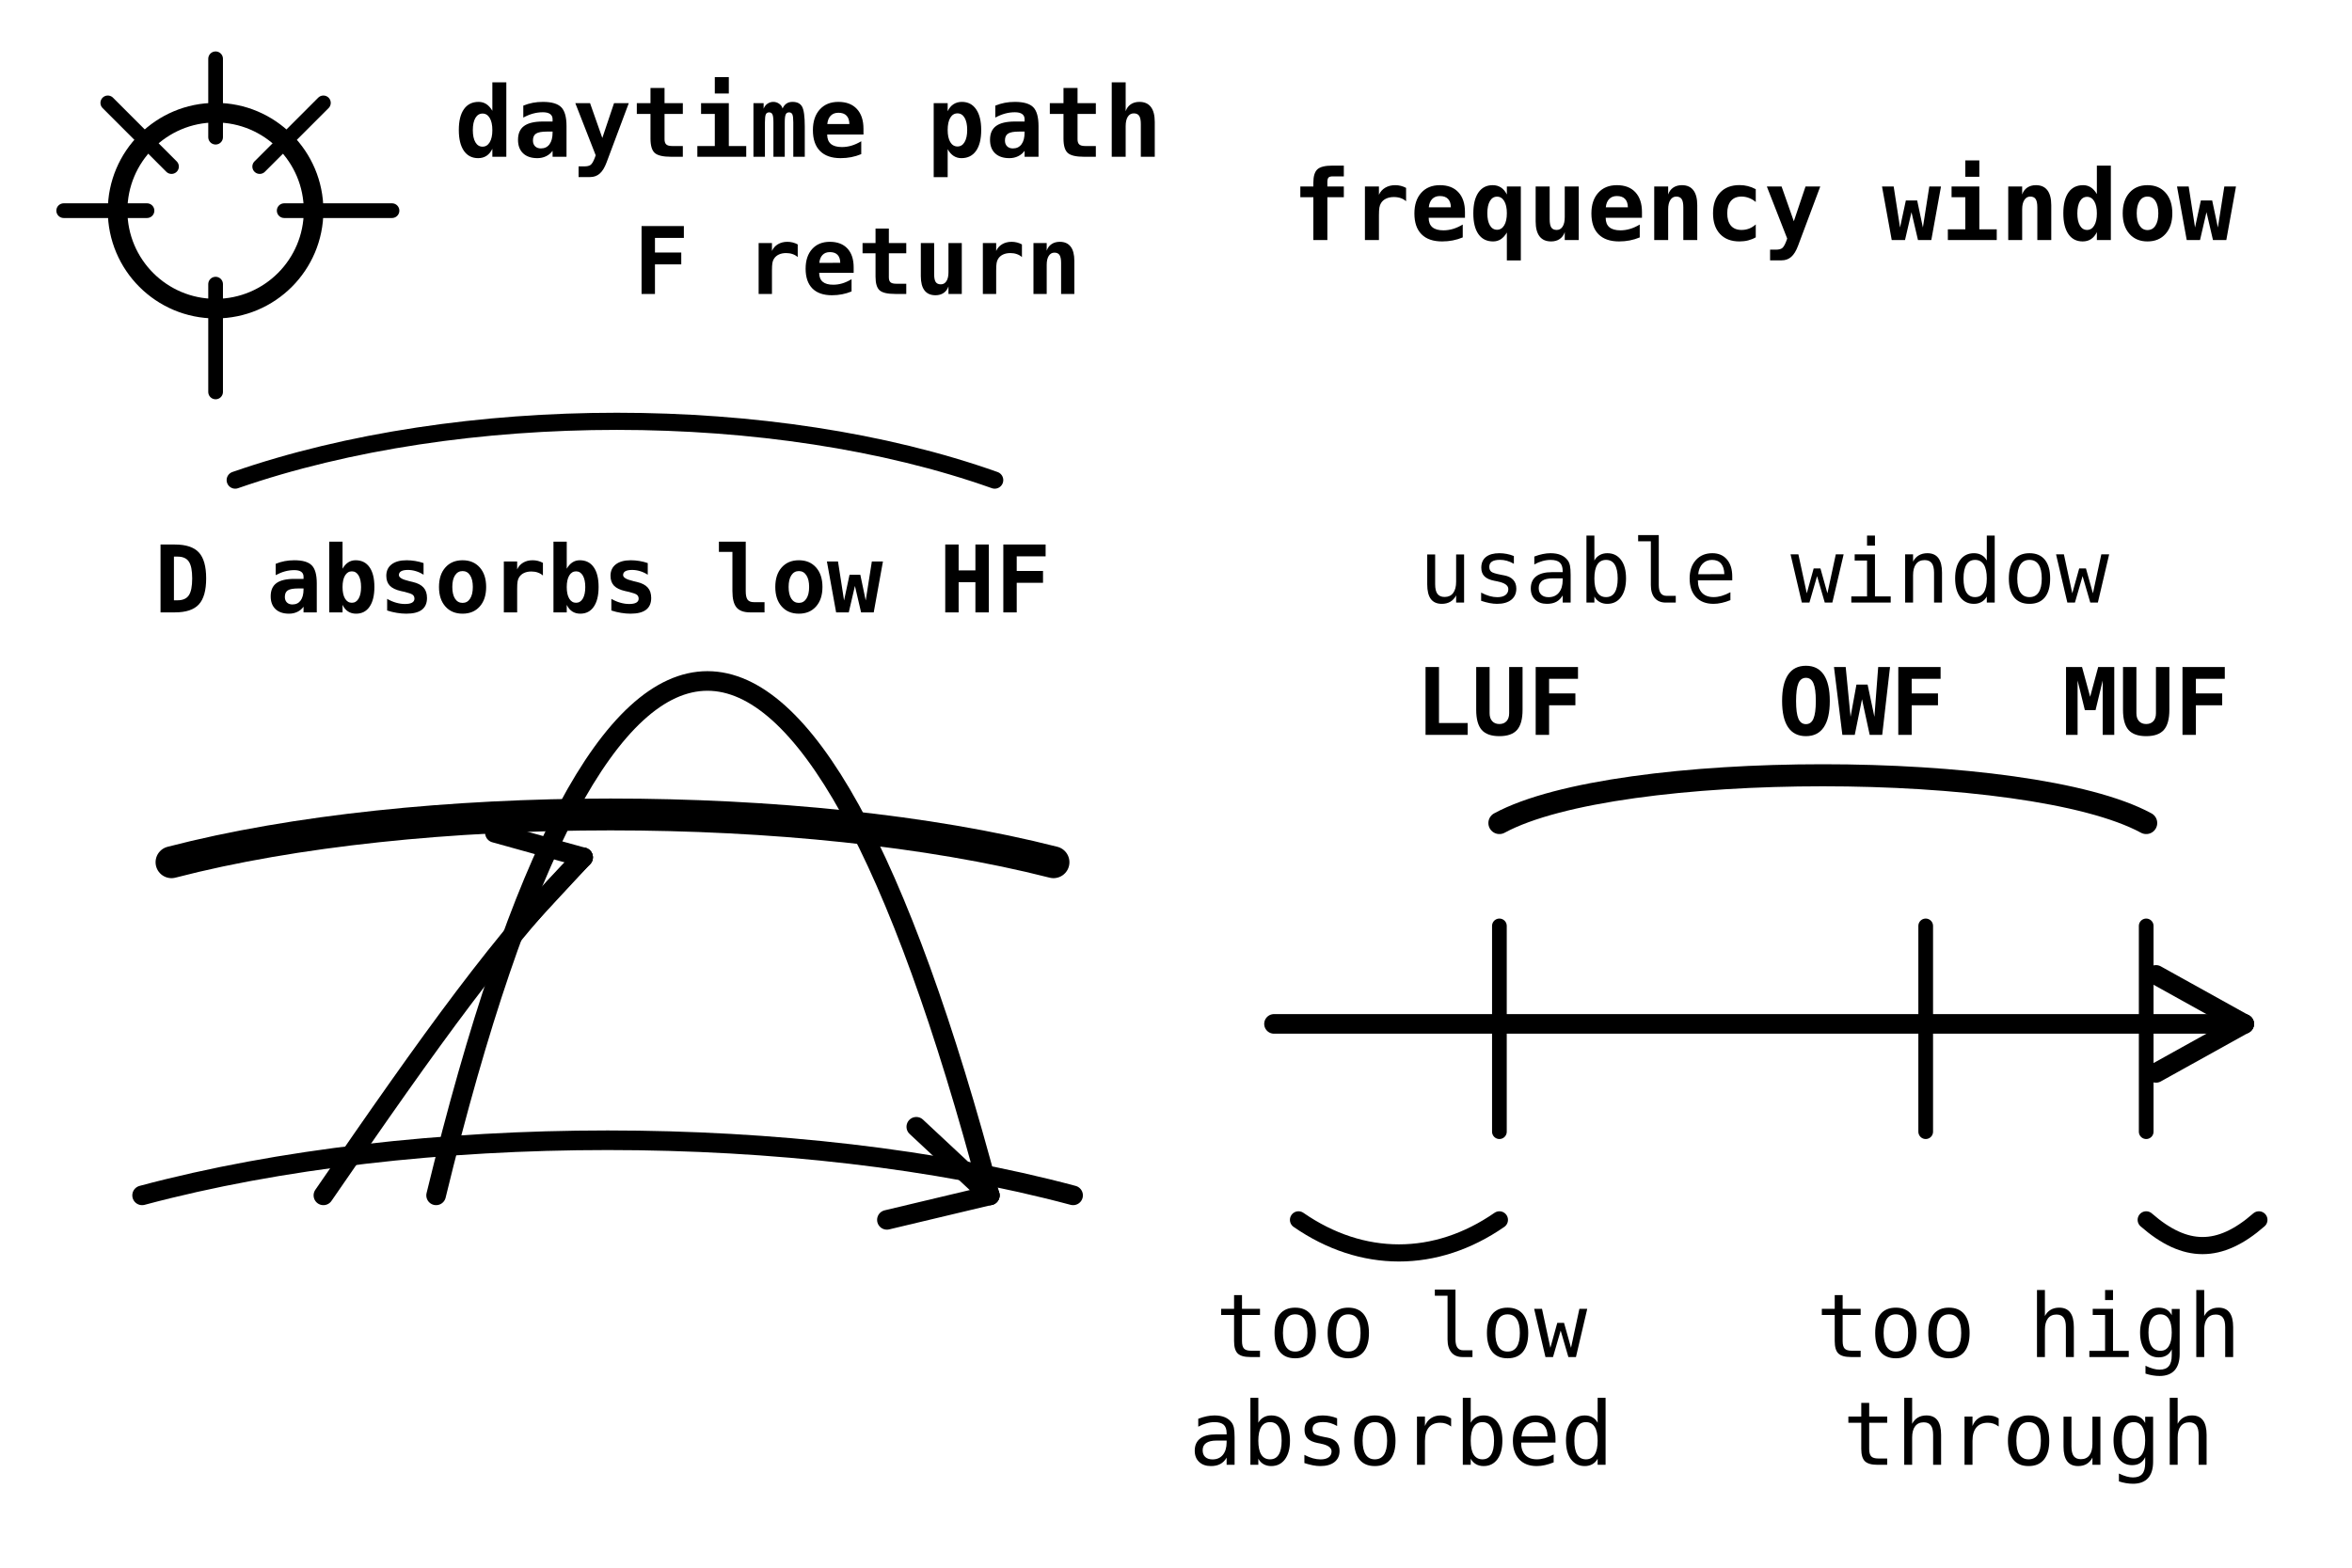
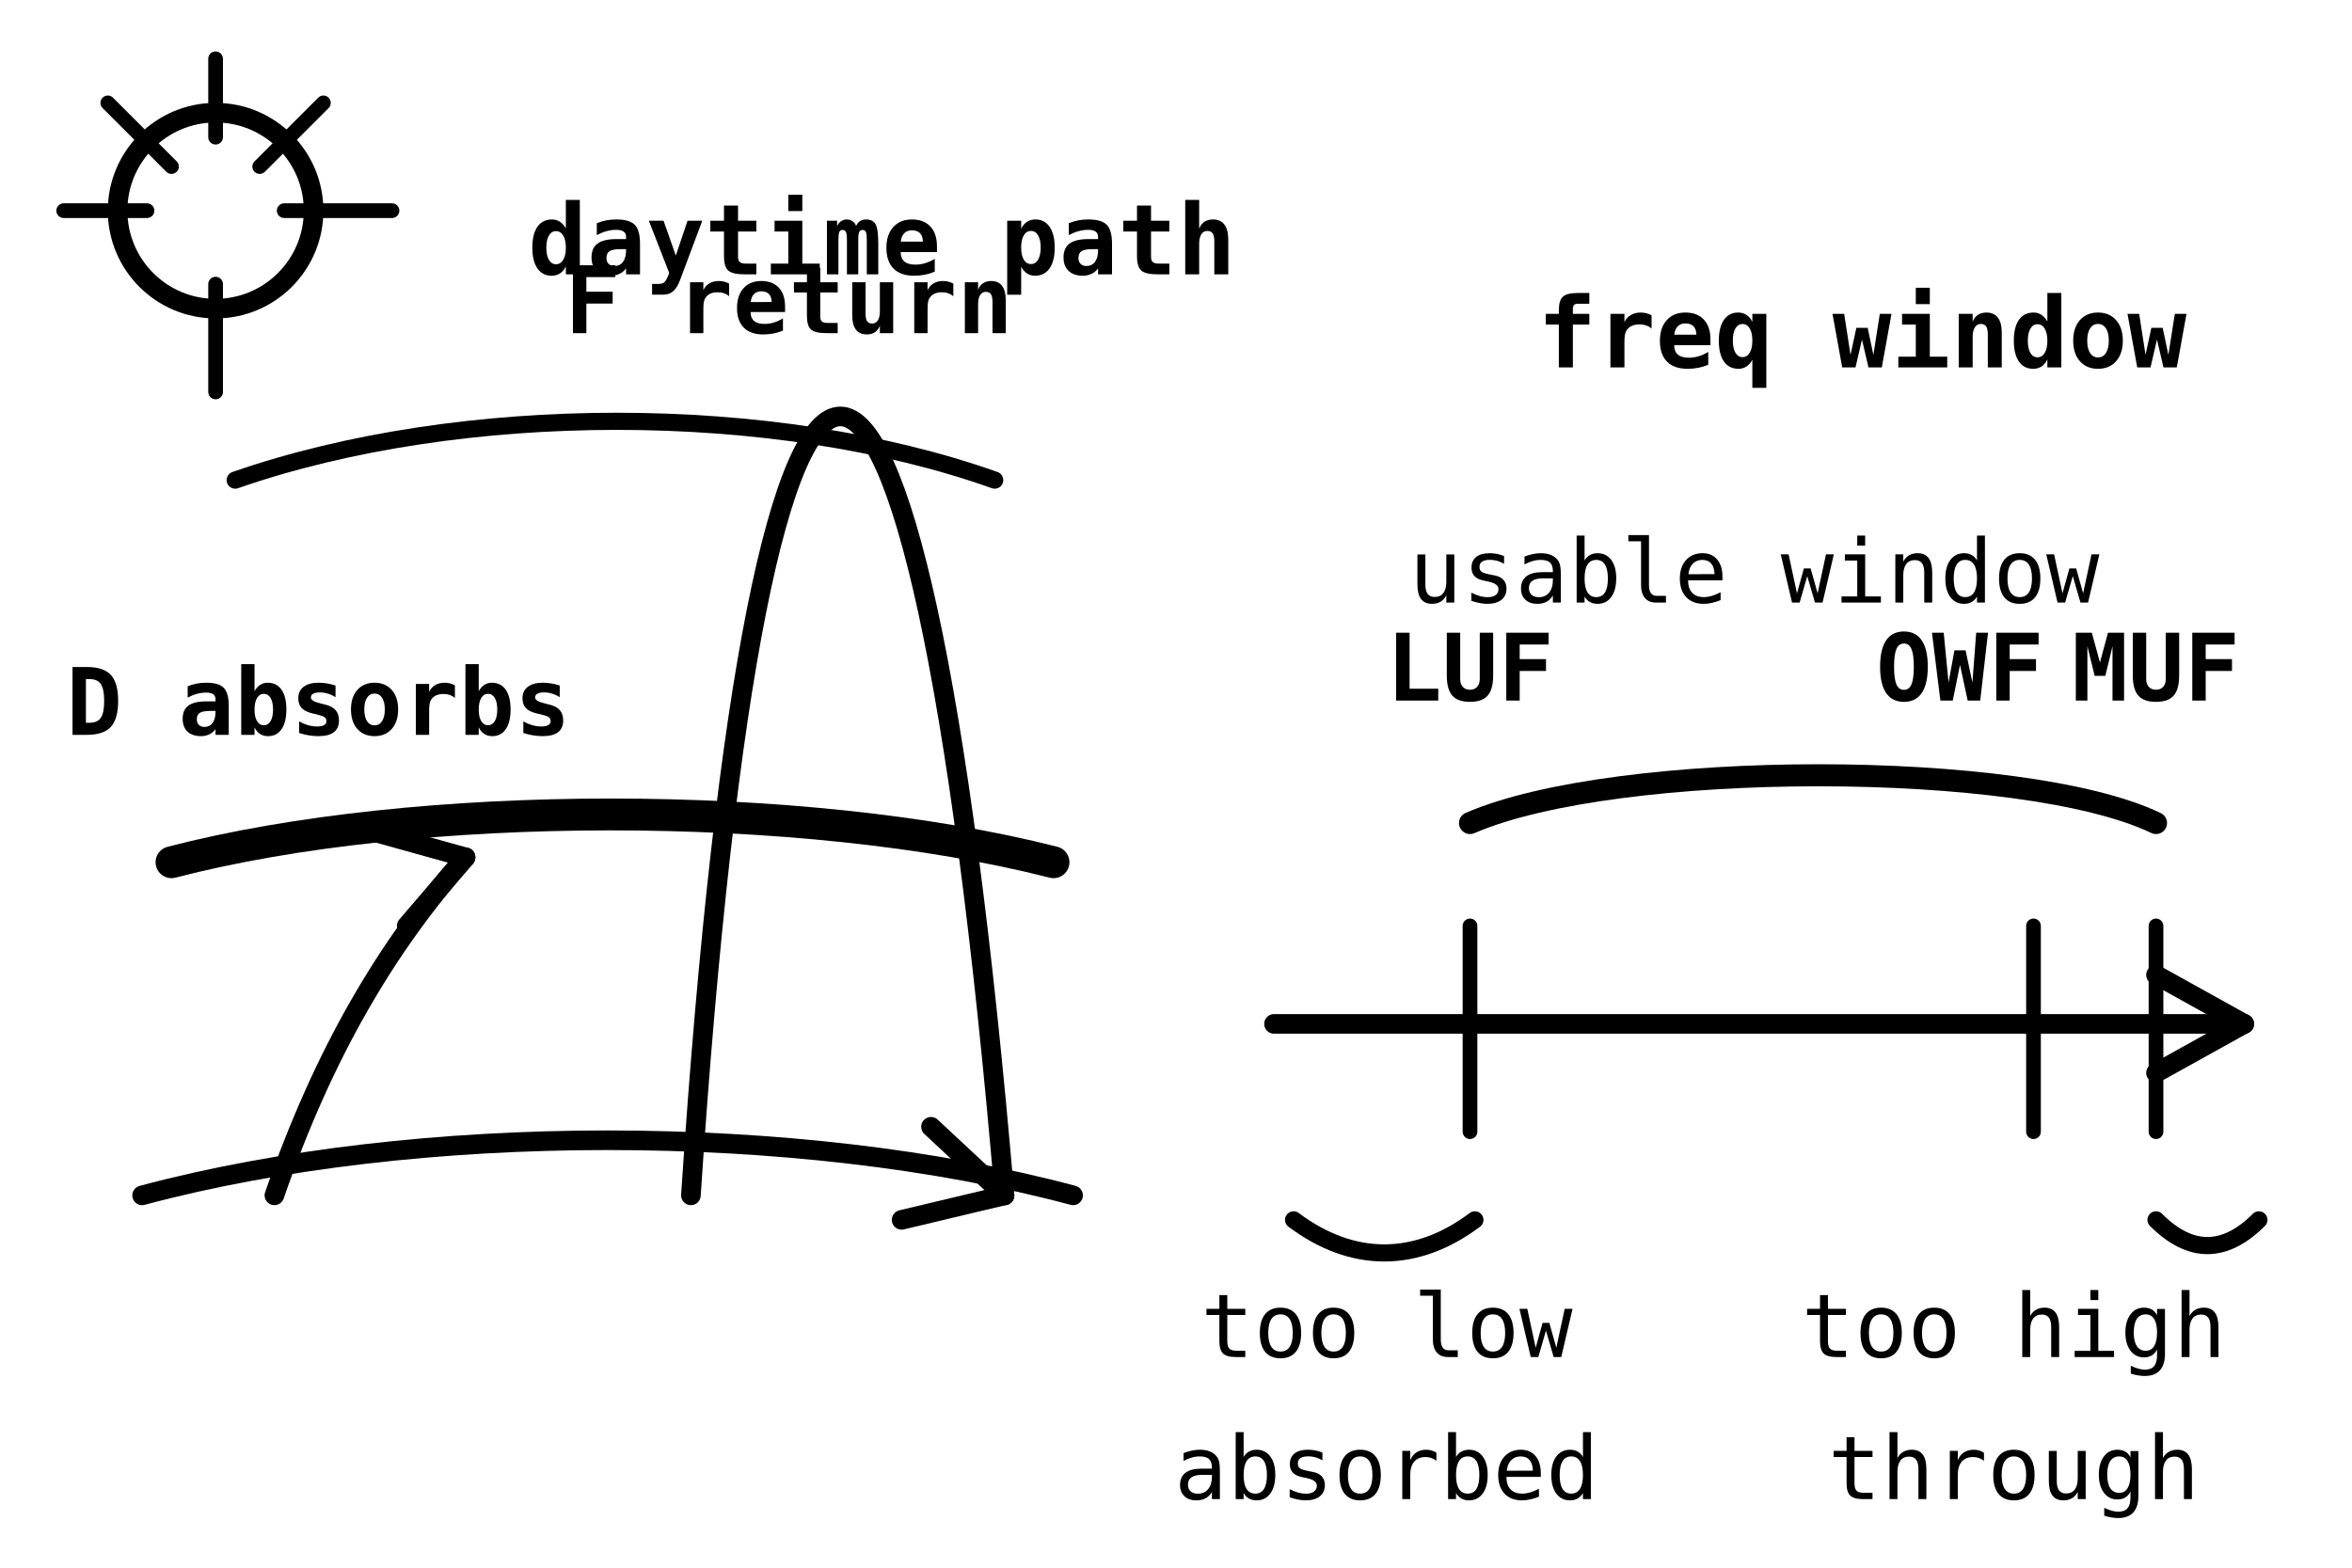
<svg xmlns="http://www.w3.org/2000/svg" id="daytime-absorption-frequency-window" viewBox="0 0 960 640" role="img">
  <g fill="none" stroke="currentColor" stroke-linecap="round" stroke-linejoin="round">
    <circle cx="88" cy="86" r="40" stroke-width="8" />
    <path d="M88 24 C88 38 88 48 88 56" stroke-width="6" />
    <path d="M88 116 C88 132 88 146 88 160" stroke-width="6" />
    <path d="M26 86 C40 86 52 86 60 86" stroke-width="6" />
    <path d="M116 86 C132 86 146 86 160 86" stroke-width="6" />
    <path d="M44 42 C54 52 64 62 70 68" stroke-width="6" />
    <path d="M132 42 C122 52 112 62 106 68" stroke-width="6" />
    <path d="M58 488 C170 458 326 458 438 488" stroke-width="8" />
    <path d="M70 352 C170 326 328 326 430 352" stroke-width="13" />
    <path d="M96 196 C188 164 316 164 406 196" stroke-width="7" />
-     <path d="M132 488 C176 424 206 382 238 350" stroke-width="8" />
-     <path d="M238 350 L202 340" stroke-width="8" />
-     <path d="M238 350 L212 378" stroke-width="8" />
-     <path d="M178 488 C246 208 330 208 404 488" stroke-width="8" />
-     <path d="M404 488 L374 460" stroke-width="8" />
-     <path d="M404 488 L362 498" stroke-width="8" />
+     <path d="M112 488 C132 430 158 386 190 350" stroke-width="8" />
+     <path d="M190 350 L154 340" stroke-width="8" />
+     <path d="M190 350 L166 378" stroke-width="8" />
+     <path d="M282 488 C310 64 374 64 410 488" stroke-width="8" />
+     <path d="M410 488 L380 460" stroke-width="8" />
+     <path d="M410 488 L368 498" stroke-width="8" />
    <path d="M520 418 C642 418 770 418 916 418" stroke-width="8" />
    <path d="M916 418 L880 398" stroke-width="8" />
    <path d="M916 418 L880 438" stroke-width="8" />
-     <path d="M612 378 C612 402 612 434 612 462" stroke-width="6" />
-     <path d="M786 378 C786 402 786 434 786 462" stroke-width="6" />
-     <path d="M876 378 C876 402 876 434 876 462" stroke-width="6" />
-     <path d="M612 336 C660 310 828 310 876 336" stroke-width="9" />
-     <path d="M530 498 C556 516 586 516 612 498" stroke-width="7" />
-     <path d="M876 498 C892 512 906 512 922 498" stroke-width="7" />
+     <path d="M600 378 C600 402 600 434 600 462" stroke-width="6" />
+     <path d="M830 378 C830 402 830 434 830 462" stroke-width="6" />
+     <path d="M880 378 C880 402 880 434 880 462" stroke-width="6" />
+     <path d="M600 336 C660 310 826 310 880 336" stroke-width="9" />
+     <path d="M528 498 C552 516 578 516 602 498" stroke-width="7" />
+     <path d="M880 498 C894 512 908 512 922 498" stroke-width="7" />
  </g>
  <g fill="currentColor" font-family="ui-monospace, SFMono-Regular, Menlo, Consolas, monospace" text-anchor="middle">
-     <text x="330" y="64" font-size="40" font-weight="700">daytime path</text>
-     <text x="350" y="120" font-size="38" font-weight="700">F return</text>
-     <text x="246" y="250" font-size="38" font-weight="700">D absorbs low HF</text>
-     <text x="720" y="98" font-size="40" font-weight="700">frequency window</text>
-     <text x="720" y="246" font-size="36">usable window</text>
-     <text x="612" y="300" font-size="38" font-weight="700">LUF</text>
-     <text x="760" y="300" font-size="38" font-weight="700">OWF</text>
-     <text x="876" y="300" font-size="38" font-weight="700">MUF</text>
-     <text x="572" y="554" font-size="36">too low</text>
-     <text x="572" y="598" font-size="36">absorbed</text>
-     <text x="828" y="554" font-size="36">too high</text>
-     <text x="828" y="598" font-size="36">through</text>
+     <text x="360" y="112" font-size="40" font-weight="700">daytime path</text>
+     <text x="322" y="136" font-size="38" font-weight="700">F return</text>
+     <text x="130" y="300" font-size="38" font-weight="700">D absorbs</text>
+     <text x="760" y="150" font-size="40" font-weight="700">freq window</text>
+     <text x="716" y="246" font-size="36">usable window</text>
+     <text x="600" y="286" font-size="38" font-weight="700">LUF</text>
+     <text x="800" y="286" font-size="38" font-weight="700">OWF</text>
+     <text x="880" y="286" font-size="38" font-weight="700">MUF</text>
+     <text x="566" y="554" font-size="36">too low</text>
+     <text x="566" y="612" font-size="36">absorbed</text>
+     <text x="822" y="554" font-size="36">too high</text>
+     <text x="822" y="612" font-size="36">through</text>
  </g>
</svg>
